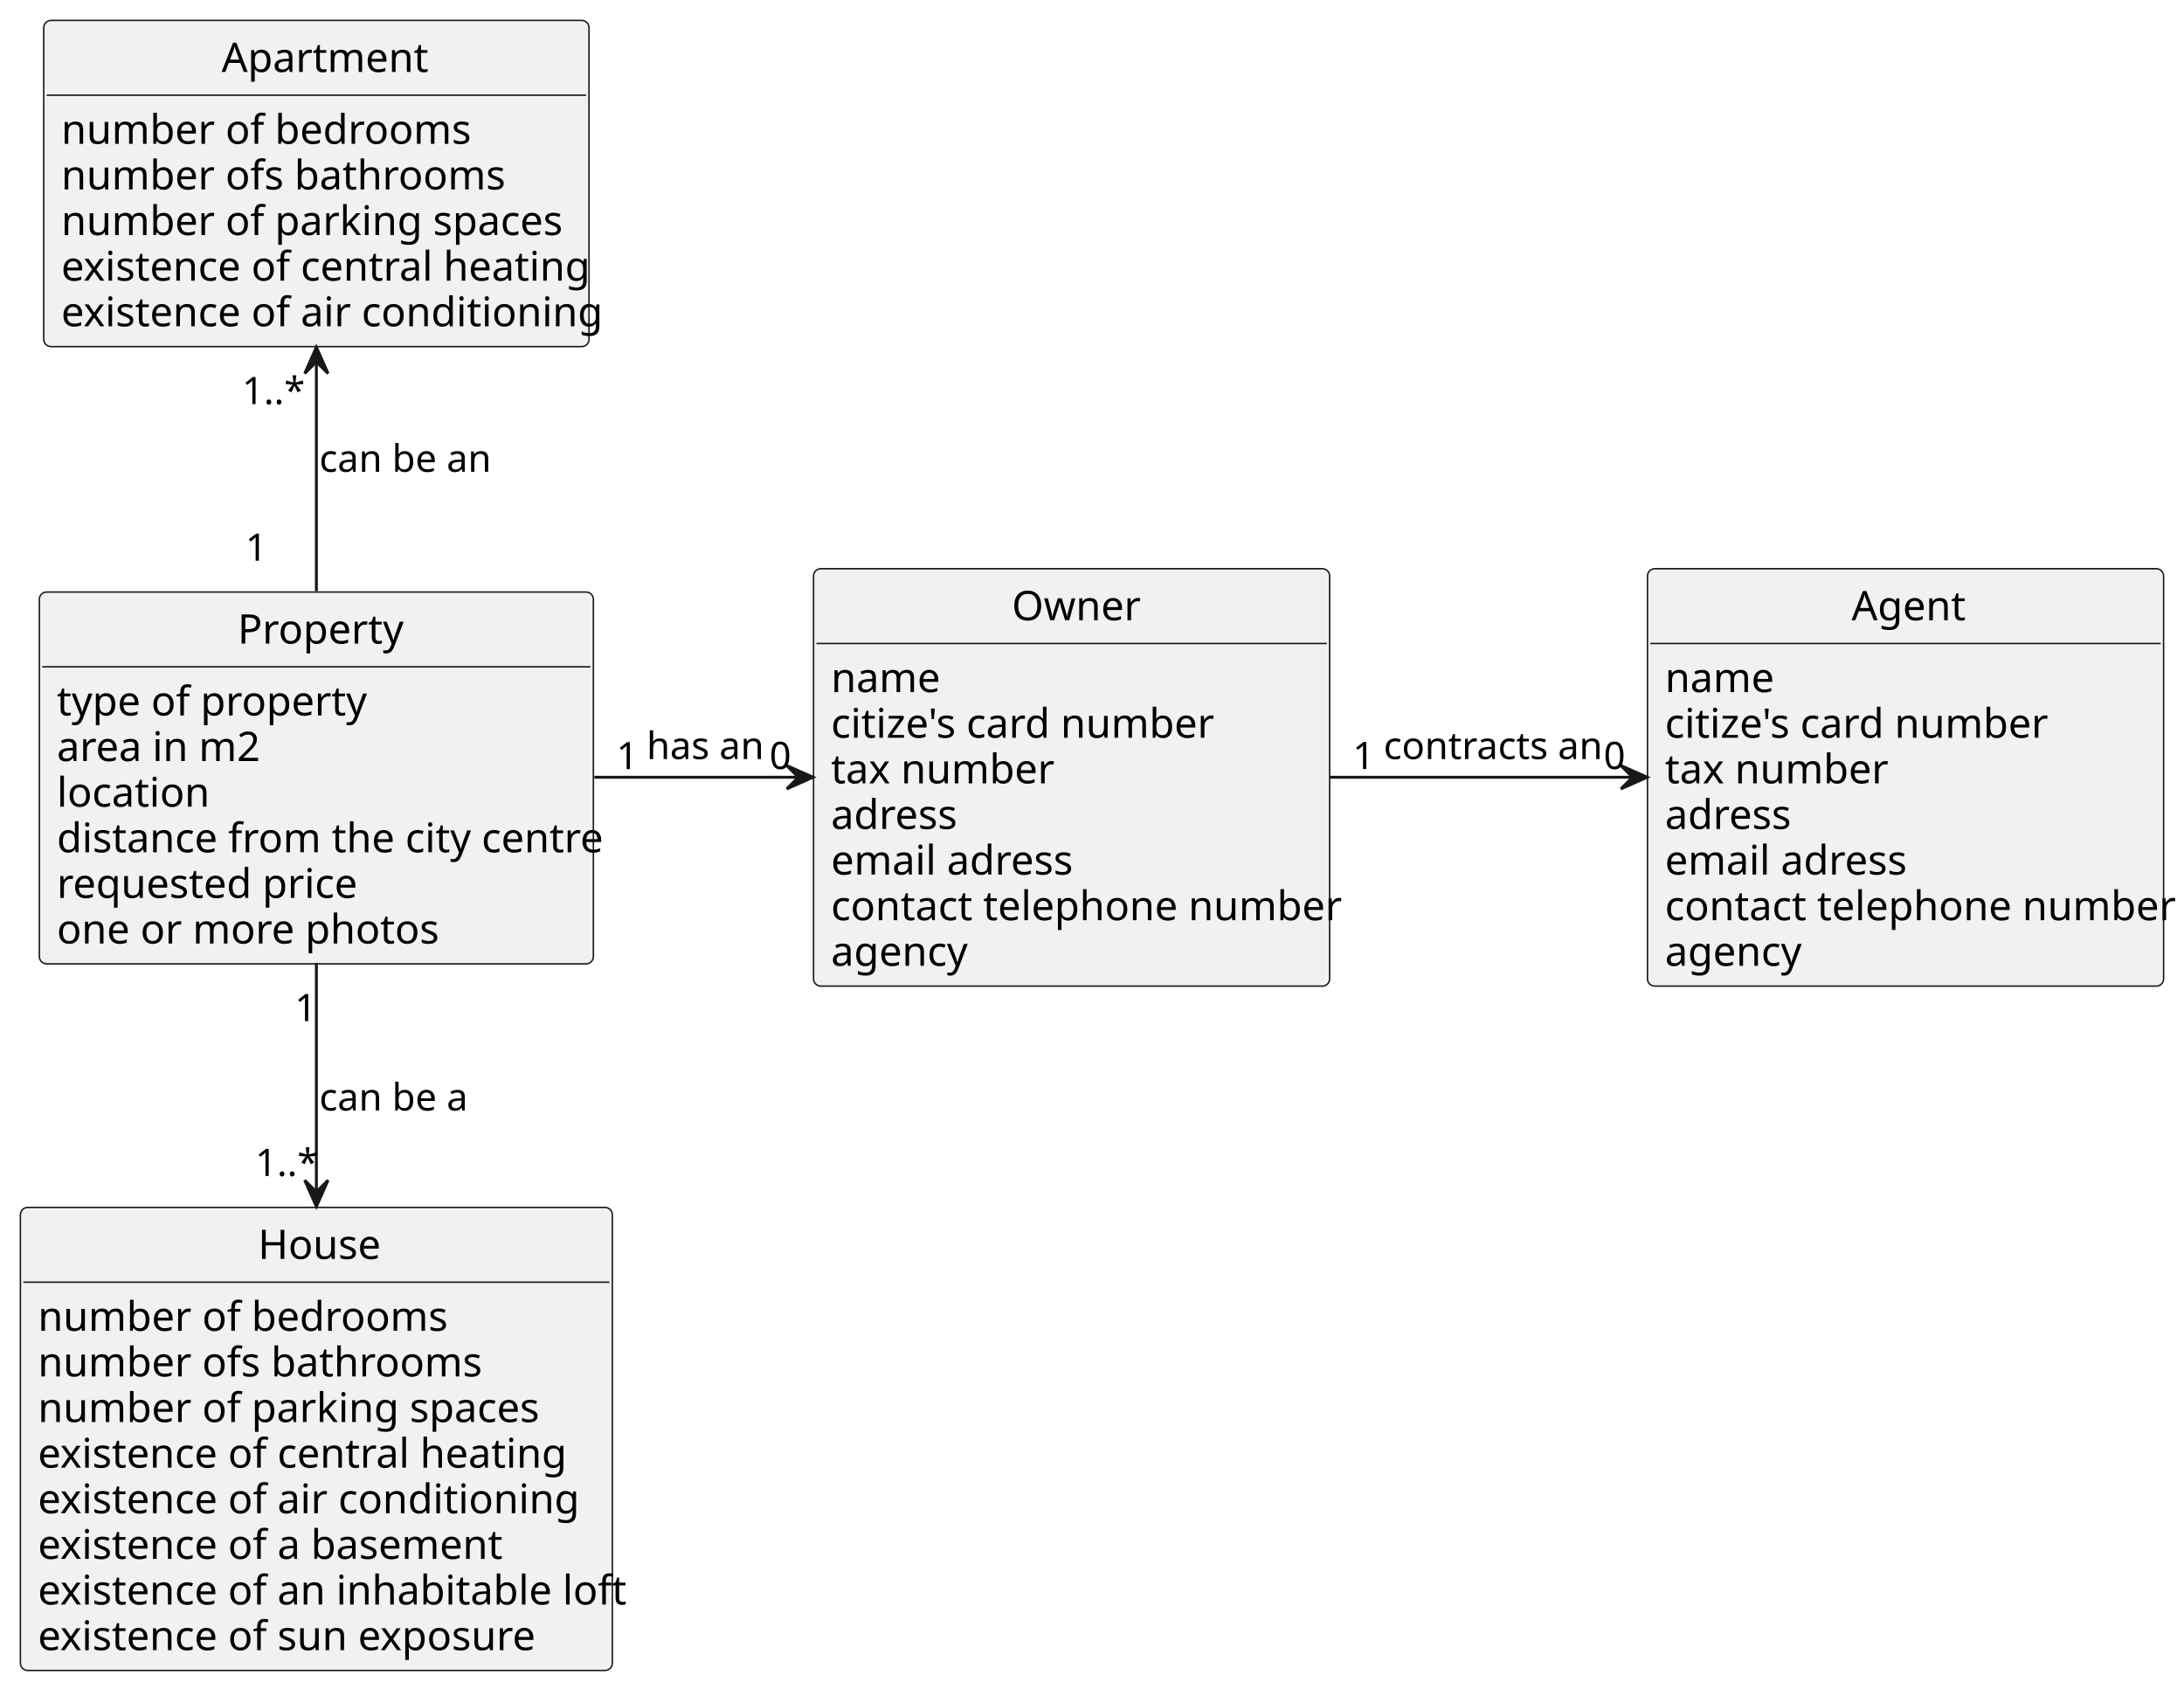
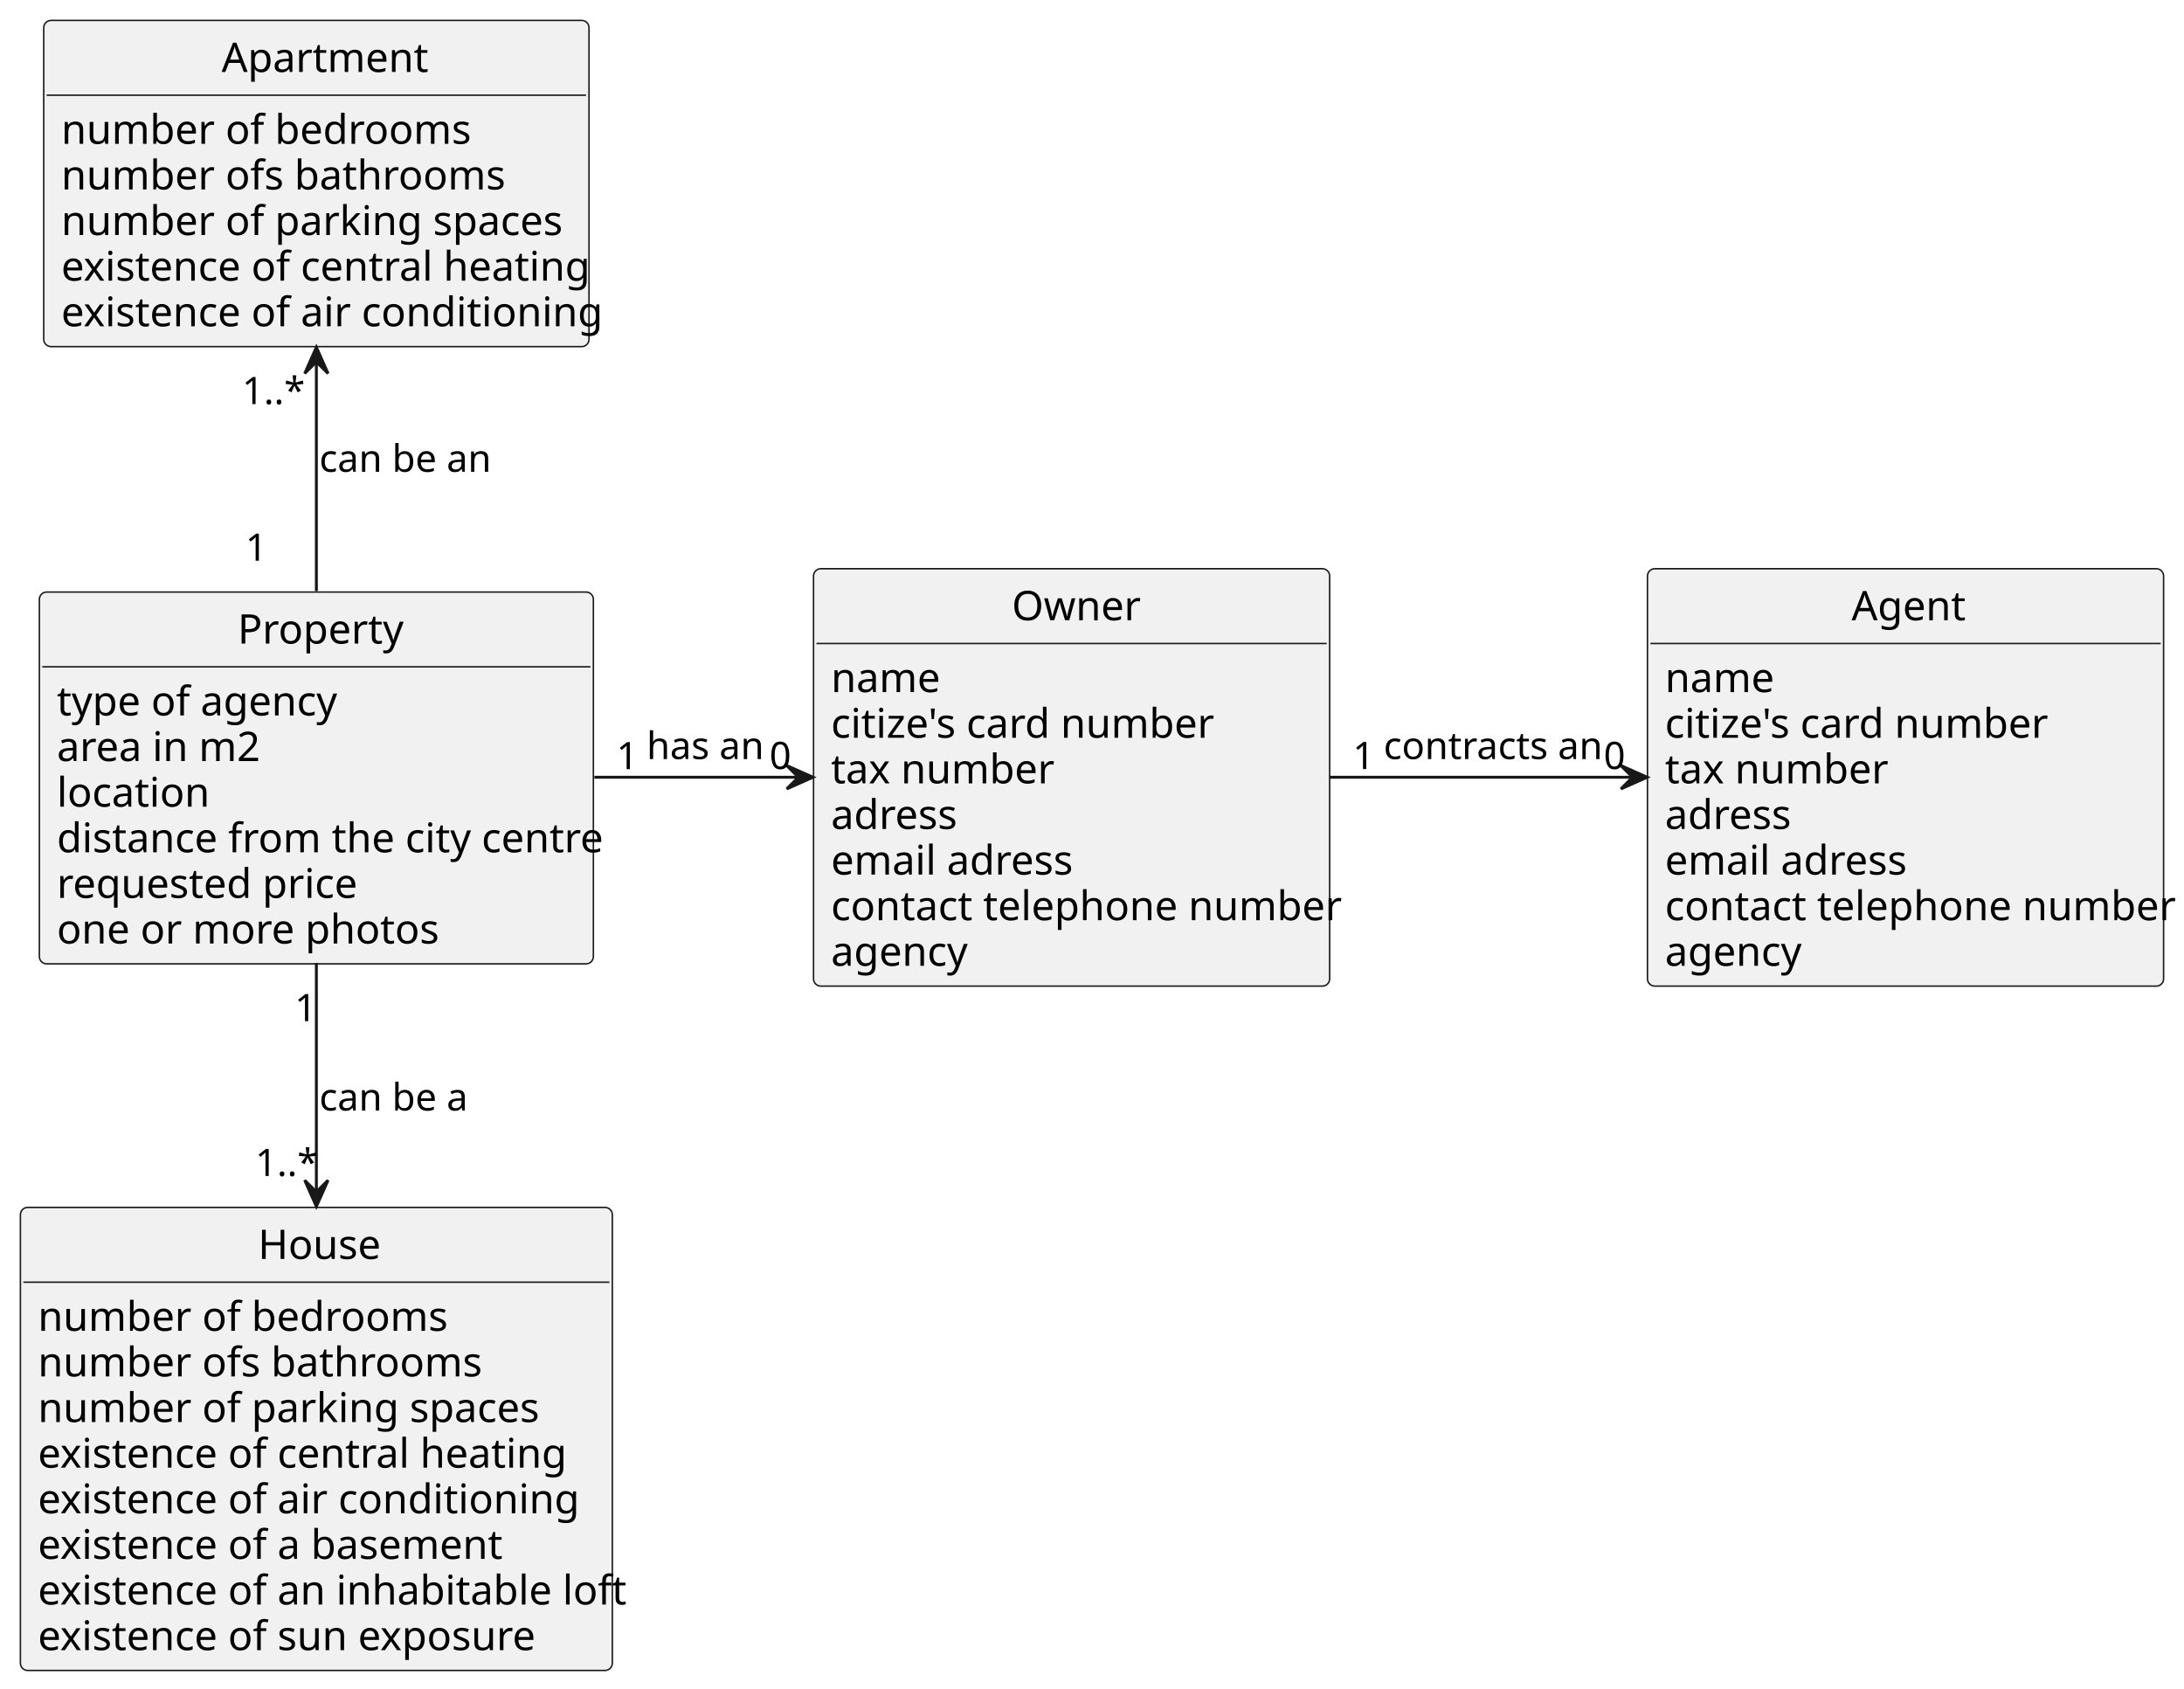
<svg xmlns="http://www.w3.org/2000/svg" contentStyleType="text/css" height="579px" preserveAspectRatio="none" style="width:749px;height:579px;background:#FFFFFF;" version="1.1" viewBox="0 0 749 579" width="749px" zoomAndPan="magnify">
  <defs />
  <g>
    <g id="elem_Property">
      <rect codeLine="19" fill="#F1F1F1" height="127.484" id="Property" rx="2.5" ry="2.5" style="stroke:#181818;stroke-width:0.5;" width="190" x="13.5" y="203" />
      <text fill="#000000" font-family="sans-serif" font-size="14" lengthAdjust="spacing" textLength="54" x="81.5" y="220.674">Property</text>
      <line style="stroke:#181818;stroke-width:0.5;" x1="14.5" x2="202.5" y1="228.641" y2="228.641" />
-       <text fill="#000000" font-family="sans-serif" font-size="14" lengthAdjust="spacing" textLength="100" x="19.5" y="245.315">type of property</text>
+       <text fill="#000000" font-family="sans-serif" font-size="14" lengthAdjust="spacing" textLength="100" x="19.5" y="245.315">type of agency</text>
      <text fill="#000000" font-family="sans-serif" font-size="14" lengthAdjust="spacing" textLength="67" x="19.5" y="260.955">area in m2</text>
      <text fill="#000000" font-family="sans-serif" font-size="14" lengthAdjust="spacing" textLength="49" x="19.5" y="276.596">location</text>
      <text fill="#000000" font-family="sans-serif" font-size="14" lengthAdjust="spacing" textLength="178" x="19.5" y="292.236">distance from the city centre</text>
      <text fill="#000000" font-family="sans-serif" font-size="14" lengthAdjust="spacing" textLength="99" x="19.5" y="307.877">requested price</text>
      <text fill="#000000" font-family="sans-serif" font-size="14" lengthAdjust="spacing" textLength="124" x="19.5" y="323.518">one or more photos</text>
    </g>
    <g id="elem_Owner">
      <rect codeLine="28" fill="#F1F1F1" height="143.125" id="Owner" rx="2.5" ry="2.5" style="stroke:#181818;stroke-width:0.5;" width="177" x="279" y="195" />
      <text fill="#000000" font-family="sans-serif" font-size="14" lengthAdjust="spacing" textLength="41" x="347" y="212.674">Owner</text>
      <line style="stroke:#181818;stroke-width:0.5;" x1="280" x2="455" y1="220.641" y2="220.641" />
      <text fill="#000000" font-family="sans-serif" font-size="14" lengthAdjust="spacing" textLength="35" x="285" y="237.315">name</text>
      <text fill="#000000" font-family="sans-serif" font-size="14" lengthAdjust="spacing" textLength="125" x="285" y="252.955">citize's card number</text>
      <text fill="#000000" font-family="sans-serif" font-size="14" lengthAdjust="spacing" textLength="70" x="285" y="268.596">tax number</text>
      <text fill="#000000" font-family="sans-serif" font-size="14" lengthAdjust="spacing" textLength="43" x="285" y="284.236">adress</text>
      <text fill="#000000" font-family="sans-serif" font-size="14" lengthAdjust="spacing" textLength="80" x="285" y="299.877">email adress</text>
      <text fill="#000000" font-family="sans-serif" font-size="14" lengthAdjust="spacing" textLength="165" x="285" y="315.518">contact telephone number</text>
      <text fill="#000000" font-family="sans-serif" font-size="14" lengthAdjust="spacing" textLength="46" x="285" y="331.158">agency</text>
    </g>
    <g id="elem_Apartment">
      <rect codeLine="38" fill="#F1F1F1" height="111.844" id="Apartment" rx="2.5" ry="2.5" style="stroke:#181818;stroke-width:0.5;" width="187" x="15" y="7" />
      <text fill="#000000" font-family="sans-serif" font-size="14" lengthAdjust="spacing" textLength="65" x="76" y="24.674">Apartment</text>
      <line style="stroke:#181818;stroke-width:0.5;" x1="16" x2="201" y1="32.641" y2="32.641" />
      <text fill="#000000" font-family="sans-serif" font-size="14" lengthAdjust="spacing" textLength="131" x="21" y="49.315">number of bedrooms</text>
      <text fill="#000000" font-family="sans-serif" font-size="14" lengthAdjust="spacing" textLength="142" x="21" y="64.955">number ofs bathrooms</text>
      <text fill="#000000" font-family="sans-serif" font-size="14" lengthAdjust="spacing" textLength="164" x="21" y="80.596">number of parking spaces</text>
      <text fill="#000000" font-family="sans-serif" font-size="14" lengthAdjust="spacing" textLength="173" x="21" y="96.236">existence of central heating</text>
      <text fill="#000000" font-family="sans-serif" font-size="14" lengthAdjust="spacing" textLength="175" x="21" y="111.877">existence of air conditioning</text>
    </g>
    <g id="elem_House">
      <rect codeLine="46" fill="#F1F1F1" height="158.766" id="House" rx="2.5" ry="2.5" style="stroke:#181818;stroke-width:0.5;" width="203" x="7" y="414" />
      <text fill="#000000" font-family="sans-serif" font-size="14" lengthAdjust="spacing" textLength="40" x="88.5" y="431.674">House</text>
      <line style="stroke:#181818;stroke-width:0.5;" x1="8" x2="209" y1="439.641" y2="439.641" />
      <text fill="#000000" font-family="sans-serif" font-size="14" lengthAdjust="spacing" textLength="131" x="13" y="456.315">number of bedrooms</text>
      <text fill="#000000" font-family="sans-serif" font-size="14" lengthAdjust="spacing" textLength="142" x="13" y="471.955">number ofs bathrooms</text>
      <text fill="#000000" font-family="sans-serif" font-size="14" lengthAdjust="spacing" textLength="164" x="13" y="487.596">number of parking spaces</text>
      <text fill="#000000" font-family="sans-serif" font-size="14" lengthAdjust="spacing" textLength="173" x="13" y="503.236">existence of central heating</text>
      <text fill="#000000" font-family="sans-serif" font-size="14" lengthAdjust="spacing" textLength="175" x="13" y="518.877">existence of air conditioning</text>
      <text fill="#000000" font-family="sans-serif" font-size="14" lengthAdjust="spacing" textLength="153" x="13" y="534.518">existence of a basement</text>
      <text fill="#000000" font-family="sans-serif" font-size="14" lengthAdjust="spacing" textLength="191" x="13" y="550.158">existence of an inhabitable loft</text>
      <text fill="#000000" font-family="sans-serif" font-size="14" lengthAdjust="spacing" textLength="164" x="13" y="565.799">existence of sun exposure</text>
    </g>
    <g id="elem_Agent">
      <rect codeLine="58" fill="#F1F1F1" height="143.125" id="Agent" rx="2.5" ry="2.5" style="stroke:#181818;stroke-width:0.5;" width="177" x="565" y="195" />
      <text fill="#000000" font-family="sans-serif" font-size="14" lengthAdjust="spacing" textLength="37" x="635" y="212.674">Agent</text>
      <line style="stroke:#181818;stroke-width:0.5;" x1="566" x2="741" y1="220.641" y2="220.641" />
      <text fill="#000000" font-family="sans-serif" font-size="14" lengthAdjust="spacing" textLength="35" x="571" y="237.315">name</text>
      <text fill="#000000" font-family="sans-serif" font-size="14" lengthAdjust="spacing" textLength="125" x="571" y="252.955">citize's card number</text>
      <text fill="#000000" font-family="sans-serif" font-size="14" lengthAdjust="spacing" textLength="70" x="571" y="268.596">tax number</text>
      <text fill="#000000" font-family="sans-serif" font-size="14" lengthAdjust="spacing" textLength="43" x="571" y="284.236">adress</text>
      <text fill="#000000" font-family="sans-serif" font-size="14" lengthAdjust="spacing" textLength="80" x="571" y="299.877">email adress</text>
      <text fill="#000000" font-family="sans-serif" font-size="14" lengthAdjust="spacing" textLength="165" x="571" y="315.518">contact telephone number</text>
      <text fill="#000000" font-family="sans-serif" font-size="14" lengthAdjust="spacing" textLength="46" x="571" y="331.158">agency</text>
    </g>
    <g id="link_Property_House">
      <path codeLine="76" d="M108.5,330.18 C108.5,354.43 108.5,382.57 108.5,408.53 " fill="none" id="Property-to-House" style="stroke:#181818;stroke-width:1.0;" />
      <polygon fill="#181818" points="108.5,413.69,112.5,404.69,108.5,408.69,104.5,404.69,108.5,413.69" style="stroke:#181818;stroke-width:1.0;" />
      <text fill="#000000" font-family="sans-serif" font-size="13" lengthAdjust="spacing" textLength="50" x="109.5" y="380.769">can be a</text>
      <text fill="#000000" font-family="sans-serif" font-size="13" lengthAdjust="spacing" textLength="7" x="101.095" y="350.123">1</text>
      <text fill="#000000" font-family="sans-serif" font-size="13" lengthAdjust="spacing" textLength="20" x="87.547" y="403.221">1..*</text>
    </g>
    <g id="link_Apartment_Property">
      <path codeLine="77" d="M108.5,124.28 C108.5,149.02 108.5,177.67 108.5,202.68 " fill="none" id="Apartment-backto-Property" style="stroke:#181818;stroke-width:1.0;" />
      <polygon fill="#181818" points="108.5,119.06,104.5,128.06,108.5,124.06,112.5,128.06,108.5,119.06" style="stroke:#181818;stroke-width:1.0;" />
      <text fill="#000000" font-family="sans-serif" font-size="13" lengthAdjust="spacing" textLength="57" x="109.5" y="161.769">can be an</text>
      <text fill="#000000" font-family="sans-serif" font-size="13" lengthAdjust="spacing" textLength="20" x="83.037" y="138.555">1..*</text>
      <text fill="#000000" font-family="sans-serif" font-size="13" lengthAdjust="spacing" textLength="7" x="84.17" y="192.262">1</text>
    </g>
    <g id="link_Property_Owner">
      <path codeLine="78" d="M203.84,266.5 C226.63,266.5 250.95,266.5 273.68,266.5 " fill="none" id="Property-to-Owner" style="stroke:#181818;stroke-width:1.0;" />
      <polygon fill="#181818" points="278.81,266.5,269.81,262.5,273.81,266.5,269.81,270.5,278.81,266.5" style="stroke:#181818;stroke-width:1.0;" />
      <text fill="#000000" font-family="sans-serif" font-size="13" lengthAdjust="spacing" textLength="39" x="221.75" y="260.269">has an</text>
      <text fill="#000000" font-family="sans-serif" font-size="13" lengthAdjust="spacing" textLength="7" x="211.407" y="263.734">1</text>
      <text fill="#000000" font-family="sans-serif" font-size="13" lengthAdjust="spacing" textLength="7" x="263.887" y="263.684">0</text>
    </g>
    <g id="link_Owner_Agent">
      <path codeLine="79" d="M456.03,266.5 C488.89,266.5 526.26,266.5 559.58,266.5 " fill="none" id="Owner-to-Agent" style="stroke:#181818;stroke-width:1.0;" />
      <polygon fill="#181818" points="564.89,266.5,555.89,262.5,559.89,266.5,555.89,270.5,564.89,266.5" style="stroke:#181818;stroke-width:1.0;" />
      <text fill="#000000" font-family="sans-serif" font-size="13" lengthAdjust="spacing" textLength="72" x="474.5" y="260.269">contracts an</text>
      <text fill="#000000" font-family="sans-serif" font-size="13" lengthAdjust="spacing" textLength="7" x="463.939" y="263.684">1</text>
      <text fill="#000000" font-family="sans-serif" font-size="13" lengthAdjust="spacing" textLength="7" x="549.974" y="263.684">0</text>
    </g>
  </g>
</svg>
